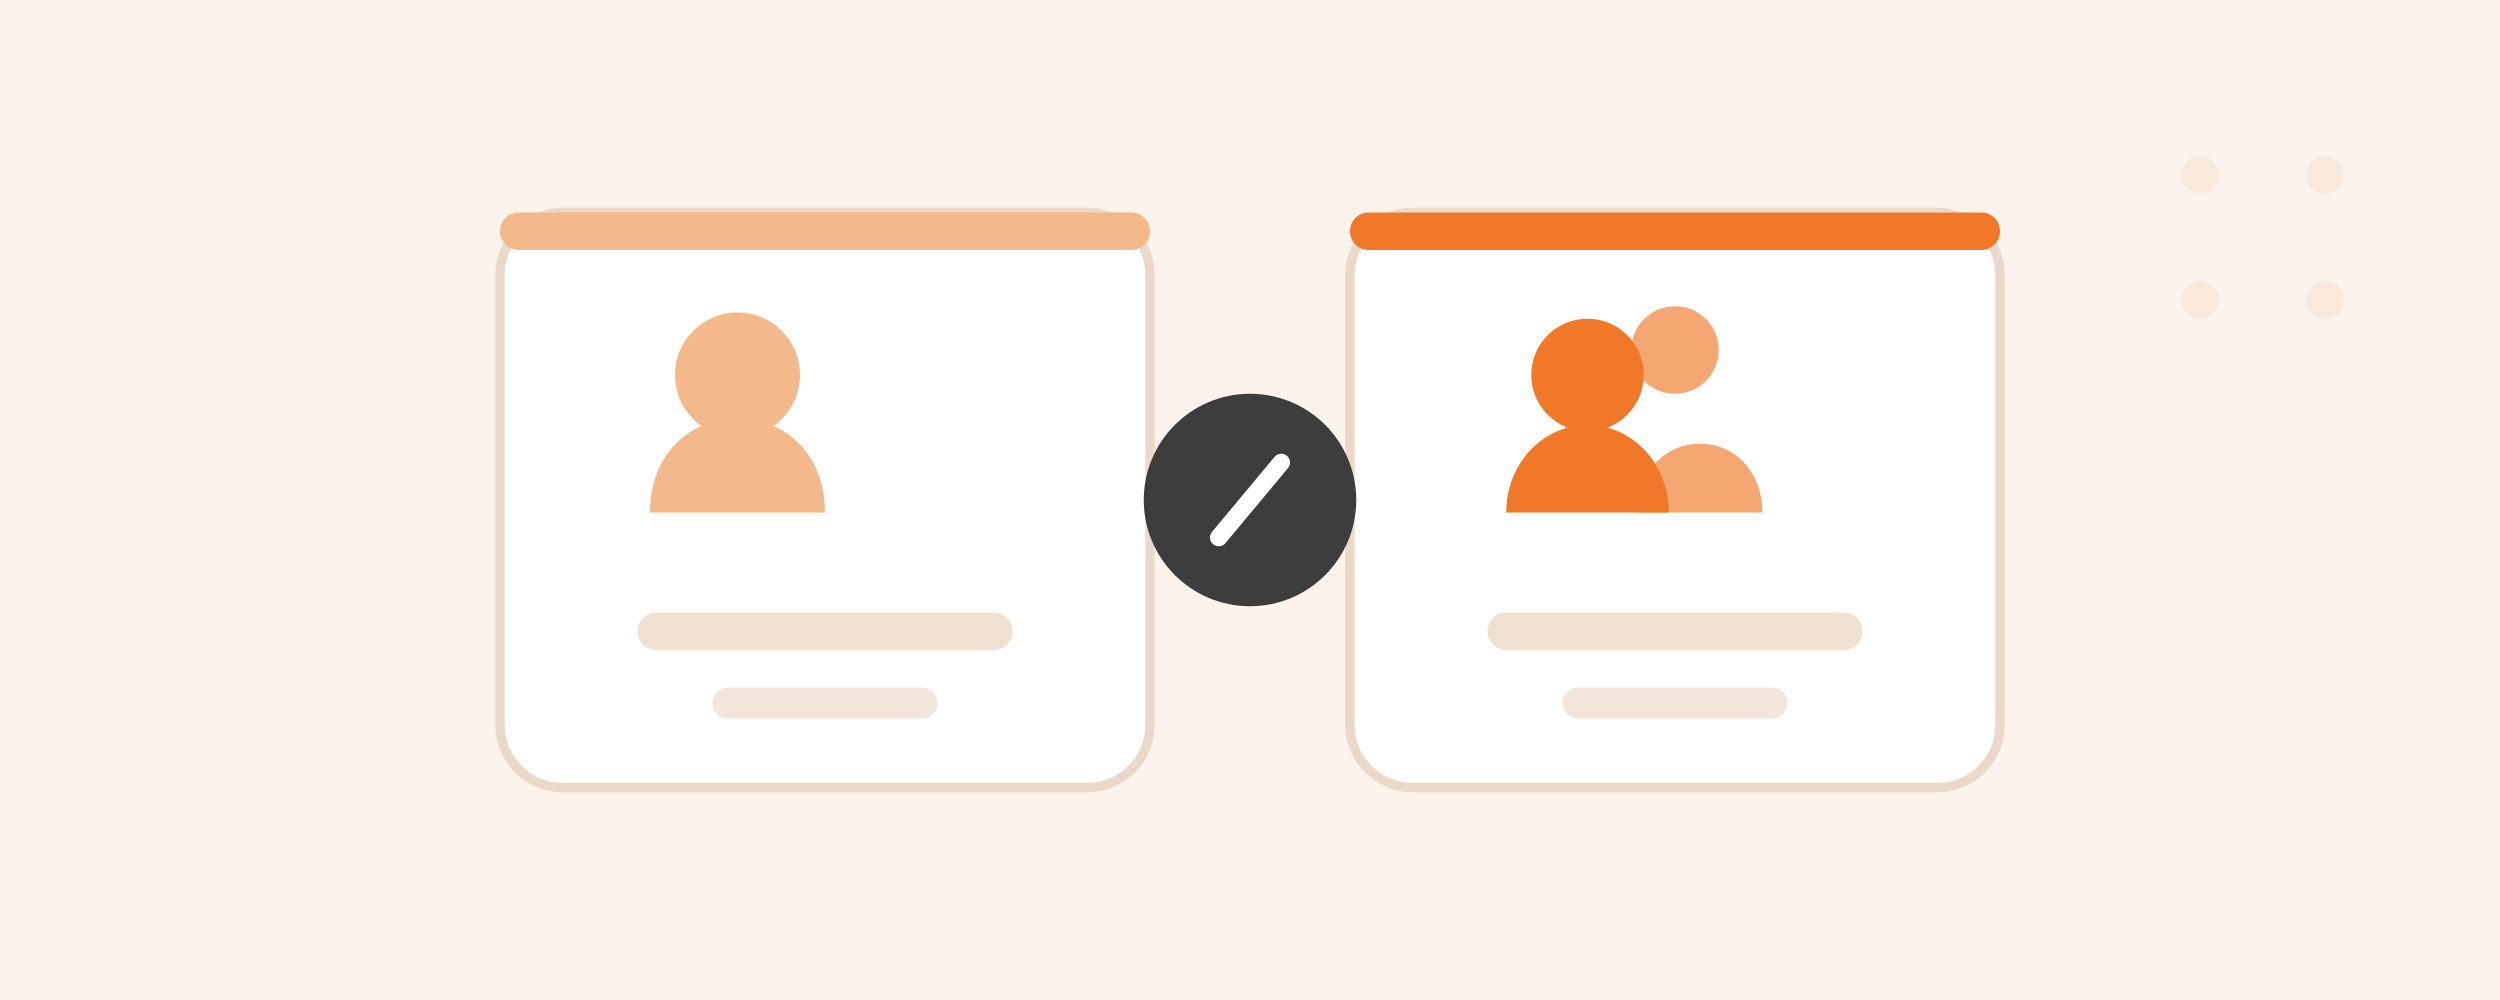
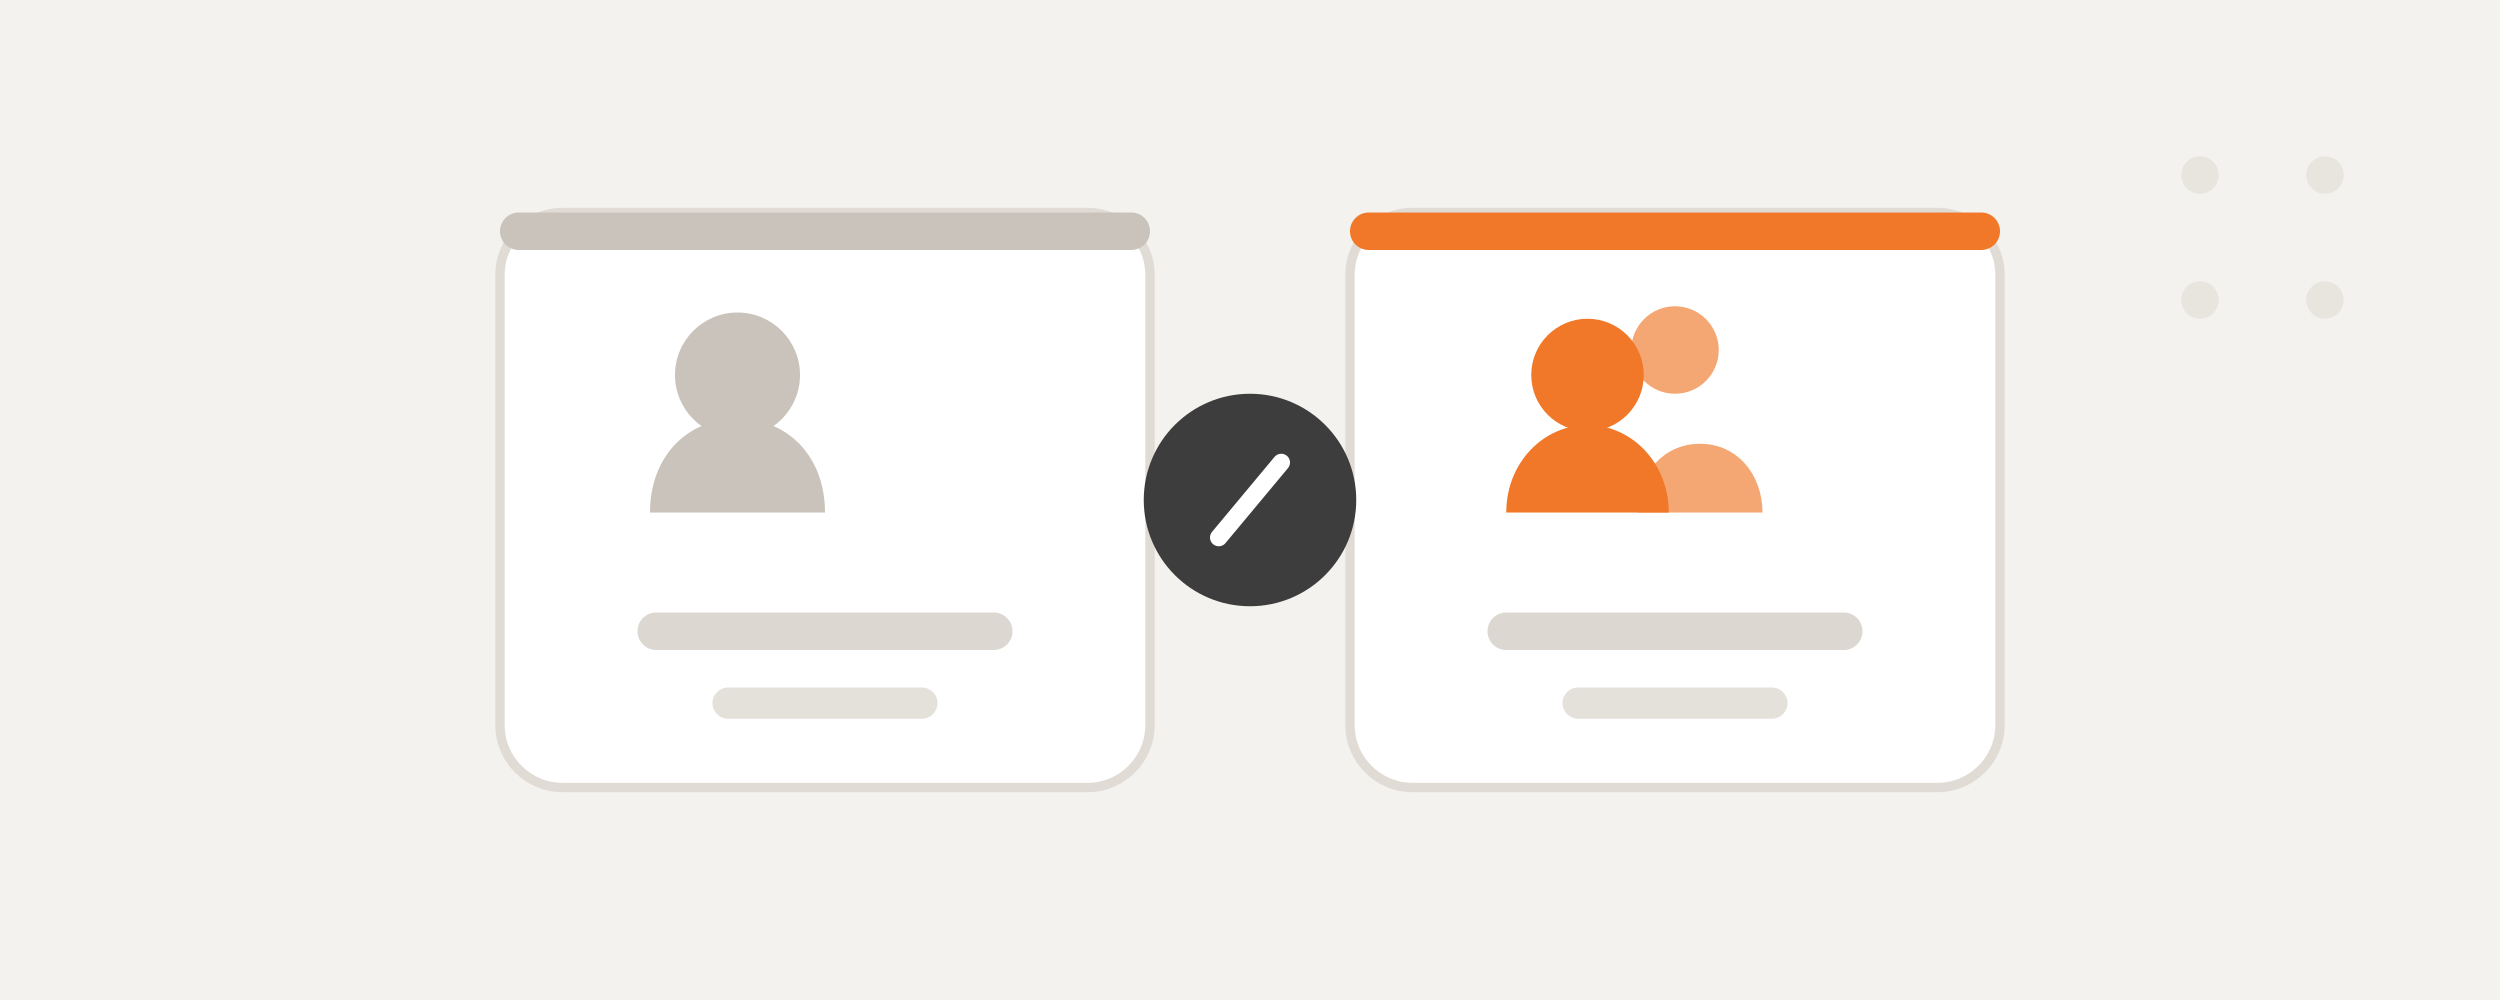
<svg xmlns="http://www.w3.org/2000/svg" viewBox="0 0 400 160" width="400" height="160" role="img" aria-label="Сравнение ИП и ООО">
-   <rect width="400" height="160" fill="#FBF3EC" />
-   <g opacity="0.5" fill="#F5DFCB">
+   <rect width="400" height="160" fill="#F4F2EF" />
+   <g opacity="0.5" fill="#DCD7D0">
    <circle cx="352" cy="28" r="3" />
    <circle cx="372" cy="28" r="3" />
    <circle cx="352" cy="48" r="3" />
    <circle cx="372" cy="48" r="3" />
  </g>
  <g>
-     <rect x="80" y="34" width="104" height="92" rx="10" fill="#fff" stroke="#EAD9C9" stroke-width="1.5" />
-     <rect x="80" y="34" width="104" height="6" rx="3" fill="#F3B98B" />
+     <rect x="80" y="34" width="104" height="92" rx="10" fill="#fff" stroke="#E0DBD4" stroke-width="1.5" />
+     <rect x="80" y="34" width="104" height="6" rx="3" fill="#C9C3BB" />
    <g transform="translate(118 60)">
-       <circle cy="0" r="10" fill="#F3B98B" />
-       <path d="M-14 22c0-9 6-15 14-15s14 6 14 15z" fill="#F3B98B" />
+       <circle cy="0" r="10" fill="#C9C3BB" />
+       <path d="M-14 22c0-9 6-15 14-15s14 6 14 15z" fill="#C9C3BB" />
    </g>
-     <rect x="102" y="98" width="60" height="6" rx="3" fill="#EFE0D2" />
-     <rect x="114" y="110" width="36" height="5" rx="2.5" fill="#F2E6DA" />
+     <rect x="102" y="98" width="60" height="6" rx="3" fill="#DCD7D0" />
+     <rect x="114" y="110" width="36" height="5" rx="2.5" fill="#E4E0DA" />
  </g>
  <g>
-     <rect x="216" y="34" width="104" height="92" rx="10" fill="#fff" stroke="#EAD9C9" stroke-width="1.5" />
+     <rect x="216" y="34" width="104" height="92" rx="10" fill="#fff" stroke="#E0DBD4" stroke-width="1.5" />
    <rect x="216" y="34" width="104" height="6" rx="3" fill="#F07828" />
    <g transform="translate(254 56)">
      <circle cx="0" cy="4" r="9" fill="#F07828" />
      <circle cx="14" cy="0" r="7" fill="#F07828" opacity="0.65" />
      <path d="M-13 26c0-8 6-14 13-14s13 6 13 14z" fill="#F07828" />
      <path d="M8 26c0-6 4-11 10-11s10 5 10 11z" fill="#F07828" opacity="0.65" />
    </g>
-     <rect x="238" y="98" width="60" height="6" rx="3" fill="#EFE0D2" />
-     <rect x="250" y="110" width="36" height="5" rx="2.5" fill="#F2E6DA" />
+     <rect x="238" y="98" width="60" height="6" rx="3" fill="#DCD7D0" />
+     <rect x="250" y="110" width="36" height="5" rx="2.5" fill="#E4E0DA" />
  </g>
  <g transform="translate(200 80)">
    <circle r="17" fill="#3D3D3D" />
    <path d="M-5 6 5 -6" stroke="#fff" stroke-width="2.8" stroke-linecap="round" />
  </g>
</svg>
